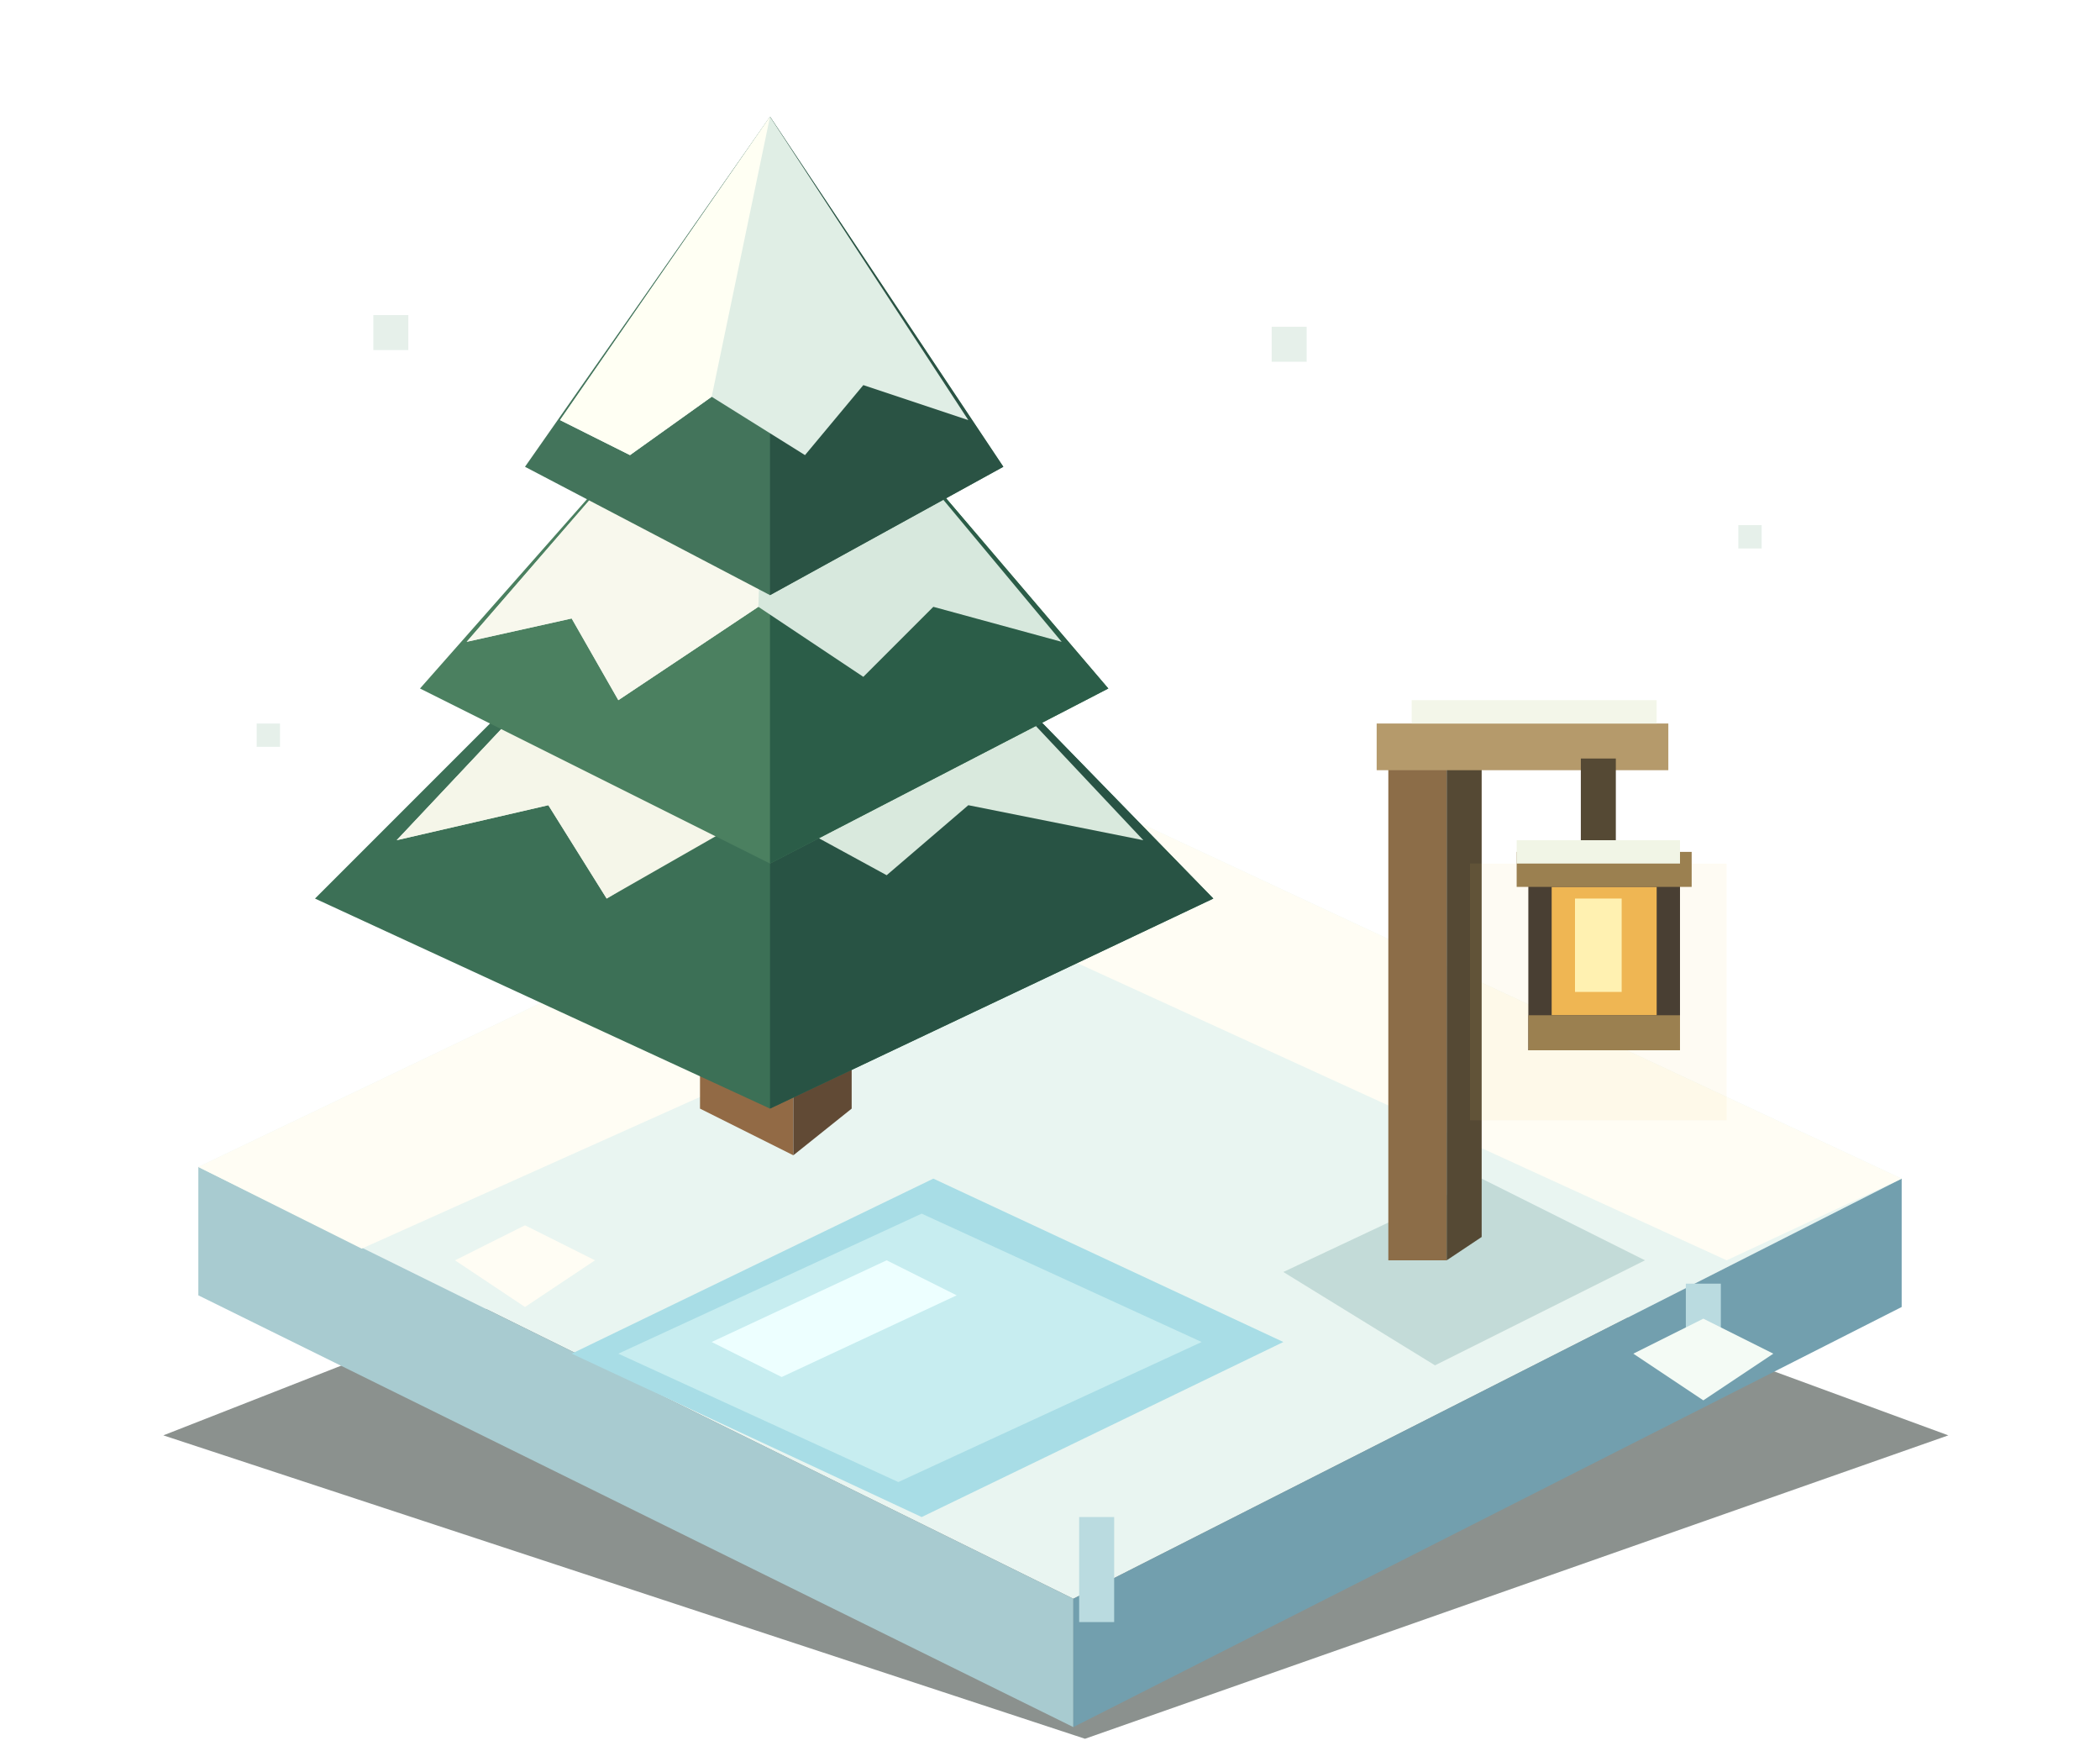
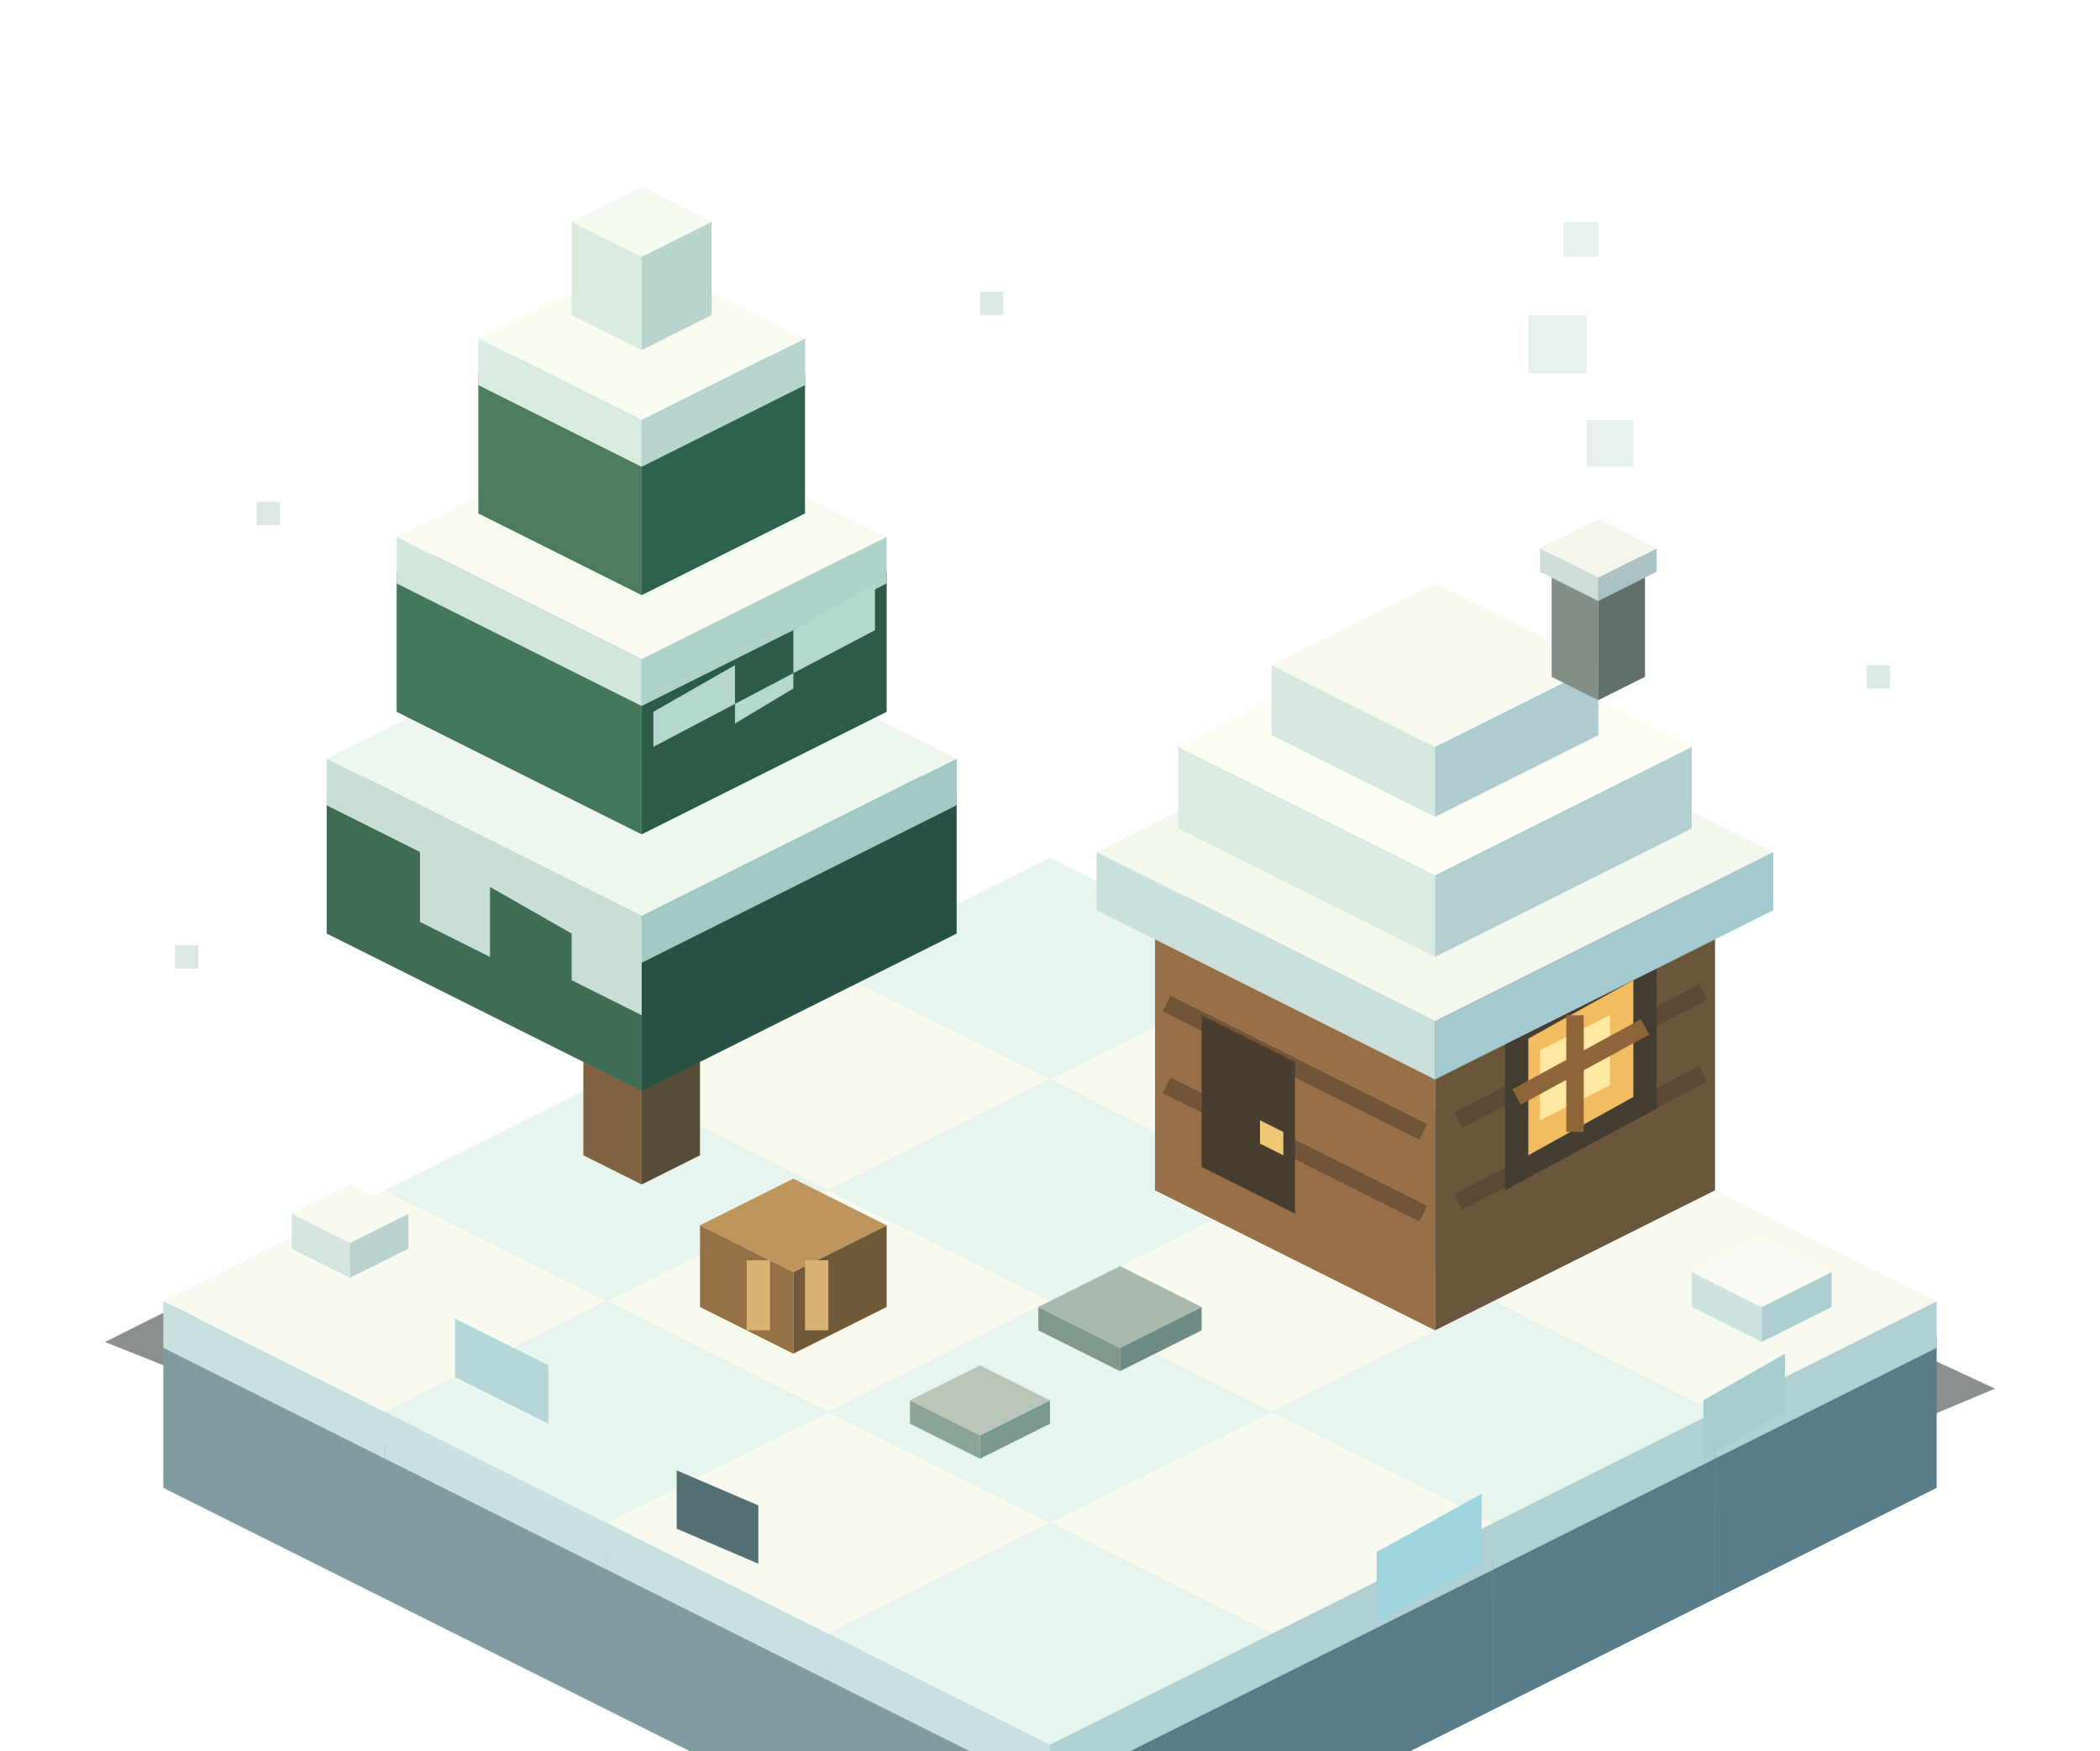
<svg xmlns="http://www.w3.org/2000/svg" viewBox="0 0 180 150" width="180" height="150">
-   <path d="M14 123 88 94 167 123 93 149Z" fill="#17231e" opacity=".5" />
-   <path d="M17 100 88 66 163 101 92 137Z" fill="#e9f5f1" />
-   <path d="M17 100 92 137 92 148 17 111Z" fill="#a8cbd0" />
-   <path d="M92 137 163 101 163 112 92 148Z" fill="#729fae" />
-   <path d="M17 100 88 66 163 101 148 108 89 81 31 107Z" fill="#fffdf4" />
-   <path d="M49 116 80 101 110 115 79 130Z" fill="#a8dde6" />
-   <path d="M53 116 79 104 103 115 77 127Z" fill="#c7edf0" />
-   <path d="M61 115 76 108 82 111 67 118Z" fill="#edffff" />
-   <path d="M94 130V139M146 110V119" stroke="#badbe0" stroke-width="3" />
-   <path d="M60 75 68 75 68 99 60 95Z" fill="#926a45" />
-   <path d="M68 75 73 72 73 95 68 99Z" fill="#614a35" />
-   <path d="M27 77 66 38 104 77 66 95Z" fill="#3c7056" />
-   <path d="M66 38 104 77 66 95Z" fill="#285344" />
-   <path d="M34 72 66 38 98 72 83 69 76 75 65 69 52 77 47 69Z" fill="#d9e9dd" />
-   <path d="M34 72 66 38 66 69 52 77 47 69Z" fill="#f5f6e9" />
-   <path d="M36 59 66 25 95 59 66 74Z" fill="#4b8060" />
-   <path d="M66 25 95 59 66 74Z" fill="#2b5d48" />
-   <path d="M40 55 66 25 91 55 80 52 74 58 65 52 53 60 49 53Z" fill="#d7e8dd" />
-   <path d="M40 55 66 25 65 52 53 60 49 53Z" fill="#f8f8ed" />
-   <path d="M45 40 66 10 86 40 66 51Z" fill="#43745b" />
-   <path d="M66 10 86 40 66 51Z" fill="#2a5344" />
-   <path d="M48 36 66 10 83 36 74 33 69 39 61 34 54 39Z" fill="#e0eee5" />
-   <path d="M48 36 66 10 61 34 54 39Z" fill="#fffff3" />
-   <path d="M110 109 127 101 141 108 123 117Z" fill="#c3dbd8" />
-   <path d="M119 64H124V108H119Z" fill="#8c6d48" />
-   <path d="M124 64H127V106L124 108Z" fill="#554934" />
-   <path d="M118 62H143V66H118Z" fill="#b59a6b" />
-   <path d="M121 60H142V62H121Z" fill="#f3f6e9" />
-   <path d="M137 65V73" stroke="#554934" stroke-width="3" />
-   <path d="M126 74H148V96H126Z" fill="#f4cc69" opacity=".08" />
-   <path d="M131 74H144V90H131Z" fill="#493f33" />
-   <path d="M133 76H142V87H133Z" fill="#efb653" />
-   <path d="M135 77H139V85H135Z" fill="#fff1b1" />
-   <path d="M130 73H145V76H130ZM131 87H144V90H131Z" fill="#9b8050" />
-   <path d="M130 72H144V74H130Z" fill="#f1f5e6" />
-   <path d="M39 108 45 105 51 108 45 112Z" fill="#fffdf4" />
-   <path d="M140 116 146 113 152 116 146 120Z" fill="#f4fbf5" />
-   <g fill="#d8e8df" opacity=".65">
-     <path d="M32 27h3v3h-3zM109 28h3v3h-3zM149 45h2v2h-2zM22 62h2v2h-2z" />
-   </g>
+   <path d="M9 115 83 78 171 119 97 150Z" fill="#14211e" opacity=".5" />
+   <path d="M71 86 90 95.5V105.5L71 96Z" fill="#809c9e" />
+   <path d="M90 95.5 109 86V96L90 105.5Z" fill="#587d87" />
+   <path d="M71 86 90 76.5 109 86 90 95.5Z" fill="#edf6ef" />
+   <path d="M71 83 90 92.5V96.5L71 87Z" fill="#c8e0df" />
+   <path d="M90 92.5 109 83V87L90 96.5Z" fill="#b1d0d5" />
+   <path d="M71 83 90 73.5 109 83 90 92.5Z" fill="#e8f4ee" />
+   <path d="M52 95.5 71 105V115L52 105.5Z" fill="#809c9e" />
+   <path d="M71 105 90 95.5V105.5L71 115Z" fill="#587d87" />
+   <path d="M52 95.5 71 86 90 95.5 71 105Z" fill="#e0eee9" />
+   <path d="M52 92.5 71 102V106L52 96.5Z" fill="#c8e0df" />
+   <path d="M71 102 90 92.5V96.5L71 106Z" fill="#b1d0d5" />
+   <path d="M52 92.5 71 83 90 92.5 71 102Z" fill="#f8faf0" />
+   <path d="M90 95.5 109 105V115L90 105.5Z" fill="#809c9e" />
+   <path d="M109 105 128 95.5V105.5L109 115Z" fill="#587d87" />
+   <path d="M90 95.5 109 86 128 95.5 109 105Z" fill="#e0eee9" />
+   <path d="M90 92.5 109 102V106L90 96.5Z" fill="#c8e0df" />
+   <path d="M109 102 128 92.5V96.5L109 106Z" fill="#b1d0d5" />
+   <path d="M90 92.5 109 83 128 92.5 109 102Z" fill="#f8faf0" />
+   <path d="M33 105 52 114.5V124.5L33 115Z" fill="#809c9e" />
+   <path d="M52 114.5 71 105V115L52 124.5Z" fill="#587d87" />
+   <path d="M33 105 52 95.5 71 105 52 114.5Z" fill="#e0eee9" />
+   <path d="M33 102 52 111.5V115.5L33 106Z" fill="#c8e0df" />
+   <path d="M52 111.5 71 102V106L52 115.5Z" fill="#b1d0d5" />
+   <path d="M33 102 52 92.5 71 102 52 111.5Z" fill="#e8f4ee" />
+   <path d="M71 105 90 114.5V124.5L71 115Z" fill="#809c9e" />
+   <path d="M90 114.5 109 105V115L90 124.5Z" fill="#587d87" />
+   <path d="M71 105 90 95.5 109 105 90 114.5Z" fill="#e0eee9" />
+   <path d="M71 102 90 111.5V115.5L71 106Z" fill="#c8e0df" />
+   <path d="M90 111.5 109 102V106L90 115.5Z" fill="#b1d0d5" />
+   <path d="M71 102 90 92.5 109 102 90 111.5Z" fill="#e8f4ee" />
+   <path d="M109 105 128 114.5V124.5L109 115Z" fill="#809c9e" />
+   <path d="M128 114.5 147 105V115L128 124.5Z" fill="#587d87" />
+   <path d="M109 105 128 95.5 147 105 128 114.5Z" fill="#e0eee9" />
+   <path d="M109 102 128 111.5V115.5L109 106Z" fill="#c8e0df" />
+   <path d="M128 111.5 147 102V106L128 115.5Z" fill="#b1d0d5" />
+   <path d="M109 102 128 92.5 147 102 128 111.5Z" fill="#e8f4ee" />
+   <path d="M14 114.5 33 124V137L14 127.5Z" fill="#809c9e" />
+   <path d="M33 124 52 114.5V127.5L33 137Z" fill="#587d87" />
+   <path d="M14 114.5 33 105 52 114.5 33 124Z" fill="#edf6ef" />
+   <path d="M14 111.5 33 121V125L14 115.5Z" fill="#c8e0df" />
+   <path d="M33 121 52 111.5V115.5L33 125Z" fill="#b1d0d5" />
+   <path d="M14 111.5 33 102 52 111.5 33 121Z" fill="#f8faf0" />
+   <path d="M52 114.5 71 124V134L52 124.5Z" fill="#809c9e" />
+   <path d="M71 124 90 114.5V124.5L71 134Z" fill="#587d87" />
+   <path d="M52 114.5 71 105 90 114.5 71 124Z" fill="#edf6ef" />
+   <path d="M52 111.5 71 121V125L52 115.5Z" fill="#c8e0df" />
+   <path d="M71 121 90 111.5V115.5L71 125Z" fill="#b1d0d5" />
+   <path d="M52 111.5 71 102 90 111.5 71 121Z" fill="#f8faf0" />
+   <path d="M90 114.5 109 124V134L90 124.5Z" fill="#809c9e" />
+   <path d="M109 124 128 114.5V124.5L109 134Z" fill="#587d87" />
+   <path d="M90 114.5 109 105 128 114.5 109 124Z" fill="#edf6ef" />
+   <path d="M90 111.5 109 121V125L90 115.5Z" fill="#c8e0df" />
+   <path d="M109 121 128 111.5V115.5L109 125Z" fill="#b1d0d5" />
+   <path d="M90 111.5 109 102 128 111.5 109 121Z" fill="#f8faf0" />
+   <path d="M128 114.5 147 124V137L128 127.5Z" fill="#809c9e" />
+   <path d="M147 124 166 114.5V127.5L147 137Z" fill="#587d87" />
+   <path d="M128 114.5 147 105 166 114.5 147 124Z" fill="#edf6ef" />
+   <path d="M128 111.5 147 121V125L128 115.5Z" fill="#c8e0df" />
+   <path d="M147 121 166 111.5V115.5L147 125Z" fill="#b1d0d5" />
+   <path d="M128 111.5 147 102 166 111.5 147 121Z" fill="#f8faf0" />
+   <path d="M33 124 52 133.5V146.5L33 137Z" fill="#809c9e" />
+   <path d="M52 133.5 71 124V137L52 146.5Z" fill="#587d87" />
+   <path d="M33 124 52 114.5 71 124 52 133.5Z" fill="#e0eee9" />
+   <path d="M33 121 52 130.5V134.5L33 125Z" fill="#c8e0df" />
+   <path d="M52 130.5 71 121V125L52 134.5Z" fill="#b1d0d5" />
+   <path d="M33 121 52 111.5 71 121 52 130.5Z" fill="#e8f4ee" />
+   <path d="M71 124 90 133.5V143.5L71 134Z" fill="#809c9e" />
+   <path d="M90 133.5 109 124V134L90 143.5Z" fill="#587d87" />
+   <path d="M71 124 90 114.5 109 124 90 133.5Z" fill="#e0eee9" />
+   <path d="M71 121 90 130.5V134.5L71 125Z" fill="#c8e0df" />
+   <path d="M90 130.5 109 121V125L90 134.5Z" fill="#b1d0d5" />
+   <path d="M71 121 90 111.5 109 121 90 130.5Z" fill="#e8f4ee" />
+   <path d="M109 124 128 133.5V146.5L109 137Z" fill="#809c9e" />
+   <path d="M128 133.5 147 124V137L128 146.5Z" fill="#587d87" />
+   <path d="M109 124 128 114.5 147 124 128 133.5Z" fill="#e0eee9" />
+   <path d="M109 121 128 130.5V134.5L109 125Z" fill="#c8e0df" />
+   <path d="M128 130.5 147 121V125L128 134.5Z" fill="#b1d0d5" />
+   <path d="M109 121 128 111.5 147 121 128 130.5Z" fill="#e8f4ee" />
+   <path d="M52 133.5 71 143V156L52 146.5Z" fill="#809c9e" />
+   <path d="M71 143 90 133.5V146.5L71 156Z" fill="#587d87" />
+   <path d="M52 133.5 71 124 90 133.5 71 143Z" fill="#e0eee9" />
+   <path d="M52 130.5 71 140V144L52 134.5Z" fill="#c8e0df" />
+   <path d="M71 140 90 130.5V134.5L71 144Z" fill="#b1d0d5" />
+   <path d="M52 130.5 71 121 90 130.5 71 140Z" fill="#f8faf0" />
+   <path d="M90 133.5 109 143V156L90 146.5Z" fill="#809c9e" />
+   <path d="M109 143 128 133.5V146.5L109 156Z" fill="#587d87" />
+   <path d="M90 133.5 109 124 128 133.5 109 143Z" fill="#e0eee9" />
+   <path d="M90 130.5 109 140V144L90 134.5Z" fill="#c8e0df" />
+   <path d="M109 140 128 130.5V134.5L109 144Z" fill="#b1d0d5" />
+   <path d="M90 130.5 109 121 128 130.5 109 140Z" fill="#f8faf0" />
+   <path d="M71 143 90 152.5V165.5L71 156Z" fill="#809c9e" />
+   <path d="M90 152.5 109 143V156L90 165.5Z" fill="#587d87" />
+   <path d="M71 143 90 133.5 109 143 90 152.5Z" fill="#edf6ef" />
+   <path d="M71 140 90 149.5V153.5L71 144Z" fill="#c8e0df" />
+   <path d="M90 149.5 109 140V144L90 153.5Z" fill="#b1d0d5" />
+   <path d="M71 140 90 130.5 109 140 90 149.5Z" fill="#e8f4ee" />
+   <path d="M39 113 47 117V122L39 118Z" fill="#b5d6d6" />
+   <path d="M58 126 65 129V134L58 131Z" fill="#536f72" />
+   <path d="M118 133 127 128V134L118 139Z" fill="#9fd5df" />
+   <path d="M146 120 153 116V121L146 125Z" fill="#a6ccd0" />
+   <path d="M99 78 123 90V114L99 102Z" fill="#977047" />
+   <path d="M123 90 147 78V102L123 114Z" fill="#6b553c" />
+   <path d="M99 78 123 66 147 78 123 90Z" fill="#ad8755" />
+   <path d="M100 86 122 97M100 93 122 104M125 96 146 85M125 103 146 92" fill="none" stroke="#513e2b" stroke-width="1.5" opacity=".55" />
+   <path d="M103 87 111 91V104L103 100Z" fill="#493d30" />
+   <path d="M108 96 110 97V99L108 98Z" fill="#edc773" />
+   <path d="M129 89 142 82V95L129 102Z" fill="#443e32" />
+   <path d="M131 89 140 84V94L131 99Z" fill="#f2bd61" />
+   <path d="M132 90 138 87V93L132 96Z" fill="#ffe8a1" />
+   <path d="M135 87V97M130 94 141 88" fill="none" stroke="#8e6538" stroke-width="1.5" />
+   <path d="M94 73 123 87.5V92.5L94 78Z" fill="#c9e0dc" />
+   <path d="M123 87.5 152 73V78L123 92.5Z" fill="#a3c9ce" />
+   <path d="M94 73 123 58.5 152 73 123 87.5Z" fill="#f2f8ed" />
+   <path d="M101 64 123 75V82L101 71Z" fill="#dbeae1" />
+   <path d="M123 75 145 64V71L123 82Z" fill="#b2d0d0" />
+   <path d="M101 64 123 53 145 64 123 75Z" fill="#fbfcf2" />
+   <path d="M109 57 123 64V70L109 63Z" fill="#d5e7df" />
+   <path d="M123 64 137 57V63L123 70Z" fill="#adcbd0" />
+   <path d="M109 57 123 50 137 57 123 64Z" fill="#f6faef" />
+   <path d="M133 48 137 50V60L133 58Z" fill="#838e86" />
+   <path d="M137 50 141 48V58L137 60Z" fill="#626f69" />
+   <path d="M133 48 137 46 141 48 137 50Z" fill="#b8bab1" />
+   <path d="M132 47 137 49.5V51.5L132 49Z" fill="#cfdfd8" />
+   <path d="M137 49.5 142 47V49L137 51.5Z" fill="#a9c3c5" />
+   <path d="M132 47 137 44.5 142 47 137 49.5Z" fill="#f3f6ed" />
+   <path d="M136 36h4v4h-4zM131 27h5v5h-5zM134 19h3v3h-3z" fill="#c4d9ce" opacity=".4" />
+   <path d="M50 80 55 82.5V101.5L50 99Z" fill="#806342" />
+   <path d="M55 82.5 60 80V99L55 101.5Z" fill="#574d36" />
+   <path d="M50 80 55 77.5 60 80 55 82.5Z" fill="#a68a59" />
+   <path d="M28 68 55 81.5V93.5L28 80Z" fill="#3f6c55" />
+   <path d="M55 81.5 82 68V80L55 93.5Z" fill="#285344" />
+   <path d="M28 68 55 54.5 82 68 55 81.5Z" fill="#5e8c70" />
+   <path d="M28 65 55 78.5V82.5L28 69Z" fill="#c9dfd6" />
+   <path d="M55 78.5 82 65V69L55 82.5Z" fill="#a3c9c5" />
+   <path d="M28 65 55 51.5 82 65 55 78.5Z" fill="#edf7ee" />
+   <path d="M28 69 36 73V79L42 82V76L49 80V84L55 87V79Z" fill="#c9dfd6" />
+   <path d="M34 49 55 59.5V71.5L34 61Z" fill="#44775c" />
+   <path d="M55 59.5 76 49V61L55 71.5Z" fill="#2c5c48" />
+   <path d="M34 49 55 38.5 76 49 55 59.5Z" fill="#659779" />
+   <path d="M34 46 55 56.5V60.5L34 50Z" fill="#d2e6dc" />
+   <path d="M55 56.5 76 46V50L55 60.5Z" fill="#aed1ca" />
+   <path d="M34 46 55 35.5 76 46 55 56.5Z" fill="#f7fbf1" />
+   <path d="M56 61 63 57V62L68 59V54L75 50V54L56 64Z" fill="#b5d7ce" />
+   <path d="M41 32 55 39V51L41 44Z" fill="#4c7d61" />
+   <path d="M55 39 69 32V44L55 51Z" fill="#30614d" />
+   <path d="M41 32 55 25 69 32 55 39Z" fill="#74a487" />
+   <path d="M41 29 55 36V40L41 33Z" fill="#daebe1" />
+   <path d="M55 36 69 29V33L55 40Z" fill="#b6d5ce" />
+   <path d="M41 29 55 22 69 29 55 36Z" fill="#f8fcf1" />
+   <path d="M49 19 55 22V30L49 27Z" fill="#daeade" />
+   <path d="M55 22 61 19V27L55 30Z" fill="#b7d5cb" />
+   <path d="M49 19 55 16 61 19 55 22Z" fill="#f4faf0" />
+   <path d="M89 112 96 115.5V117.5L89 114Z" fill="#81988c" />
+   <path d="M96 115.5 103 112V114L96 117.5Z" fill="#6e8b85" />
+   <path d="M89 112 96 108.5 103 112 96 115.5Z" fill="#a9b9ad" />
+   <path d="M78 120 84 123V125L78 122Z" fill="#8ca398" />
+   <path d="M84 123 90 120V122L84 125Z" fill="#79988e" />
+   <path d="M78 120 84 117 90 120 84 123Z" fill="#b8c5b8" />
+   <path d="M60 105 68 109V116L60 112Z" fill="#947044" />
+   <path d="M68 109 76 105V112L68 116Z" fill="#705a39" />
+   <path d="M60 105 68 101 76 105 68 109Z" fill="#bd945c" />
+   <path d="M65 108V114M70 108V114" fill="none" stroke="#d9b373" stroke-width="2" />
+   <path d="M145 109 151 112V115L145 112Z" fill="#cee3df" />
+   <path d="M151 112 157 109V112L151 115Z" fill="#afced1" />
+   <path d="M145 109 151 106 157 109 151 112Z" fill="#f8fbf3" />
+   <path d="M25 104 30 106.5V109.5L25 107Z" fill="#d3e5dc" />
+   <path d="M30 106.5 35 104V107L30 109.5Z" fill="#b9d4d0" />
+   <path d="M25 104 30 101.5 35 104 30 106.5Z" fill="#f7faf0" />
+   <path d="M22 43h2v2h-2zM84 25h2v2h-2zM160 57h2v2h-2zM15 81h2v2h-2z" fill="#bdd6cc" opacity=".55" />
</svg>
